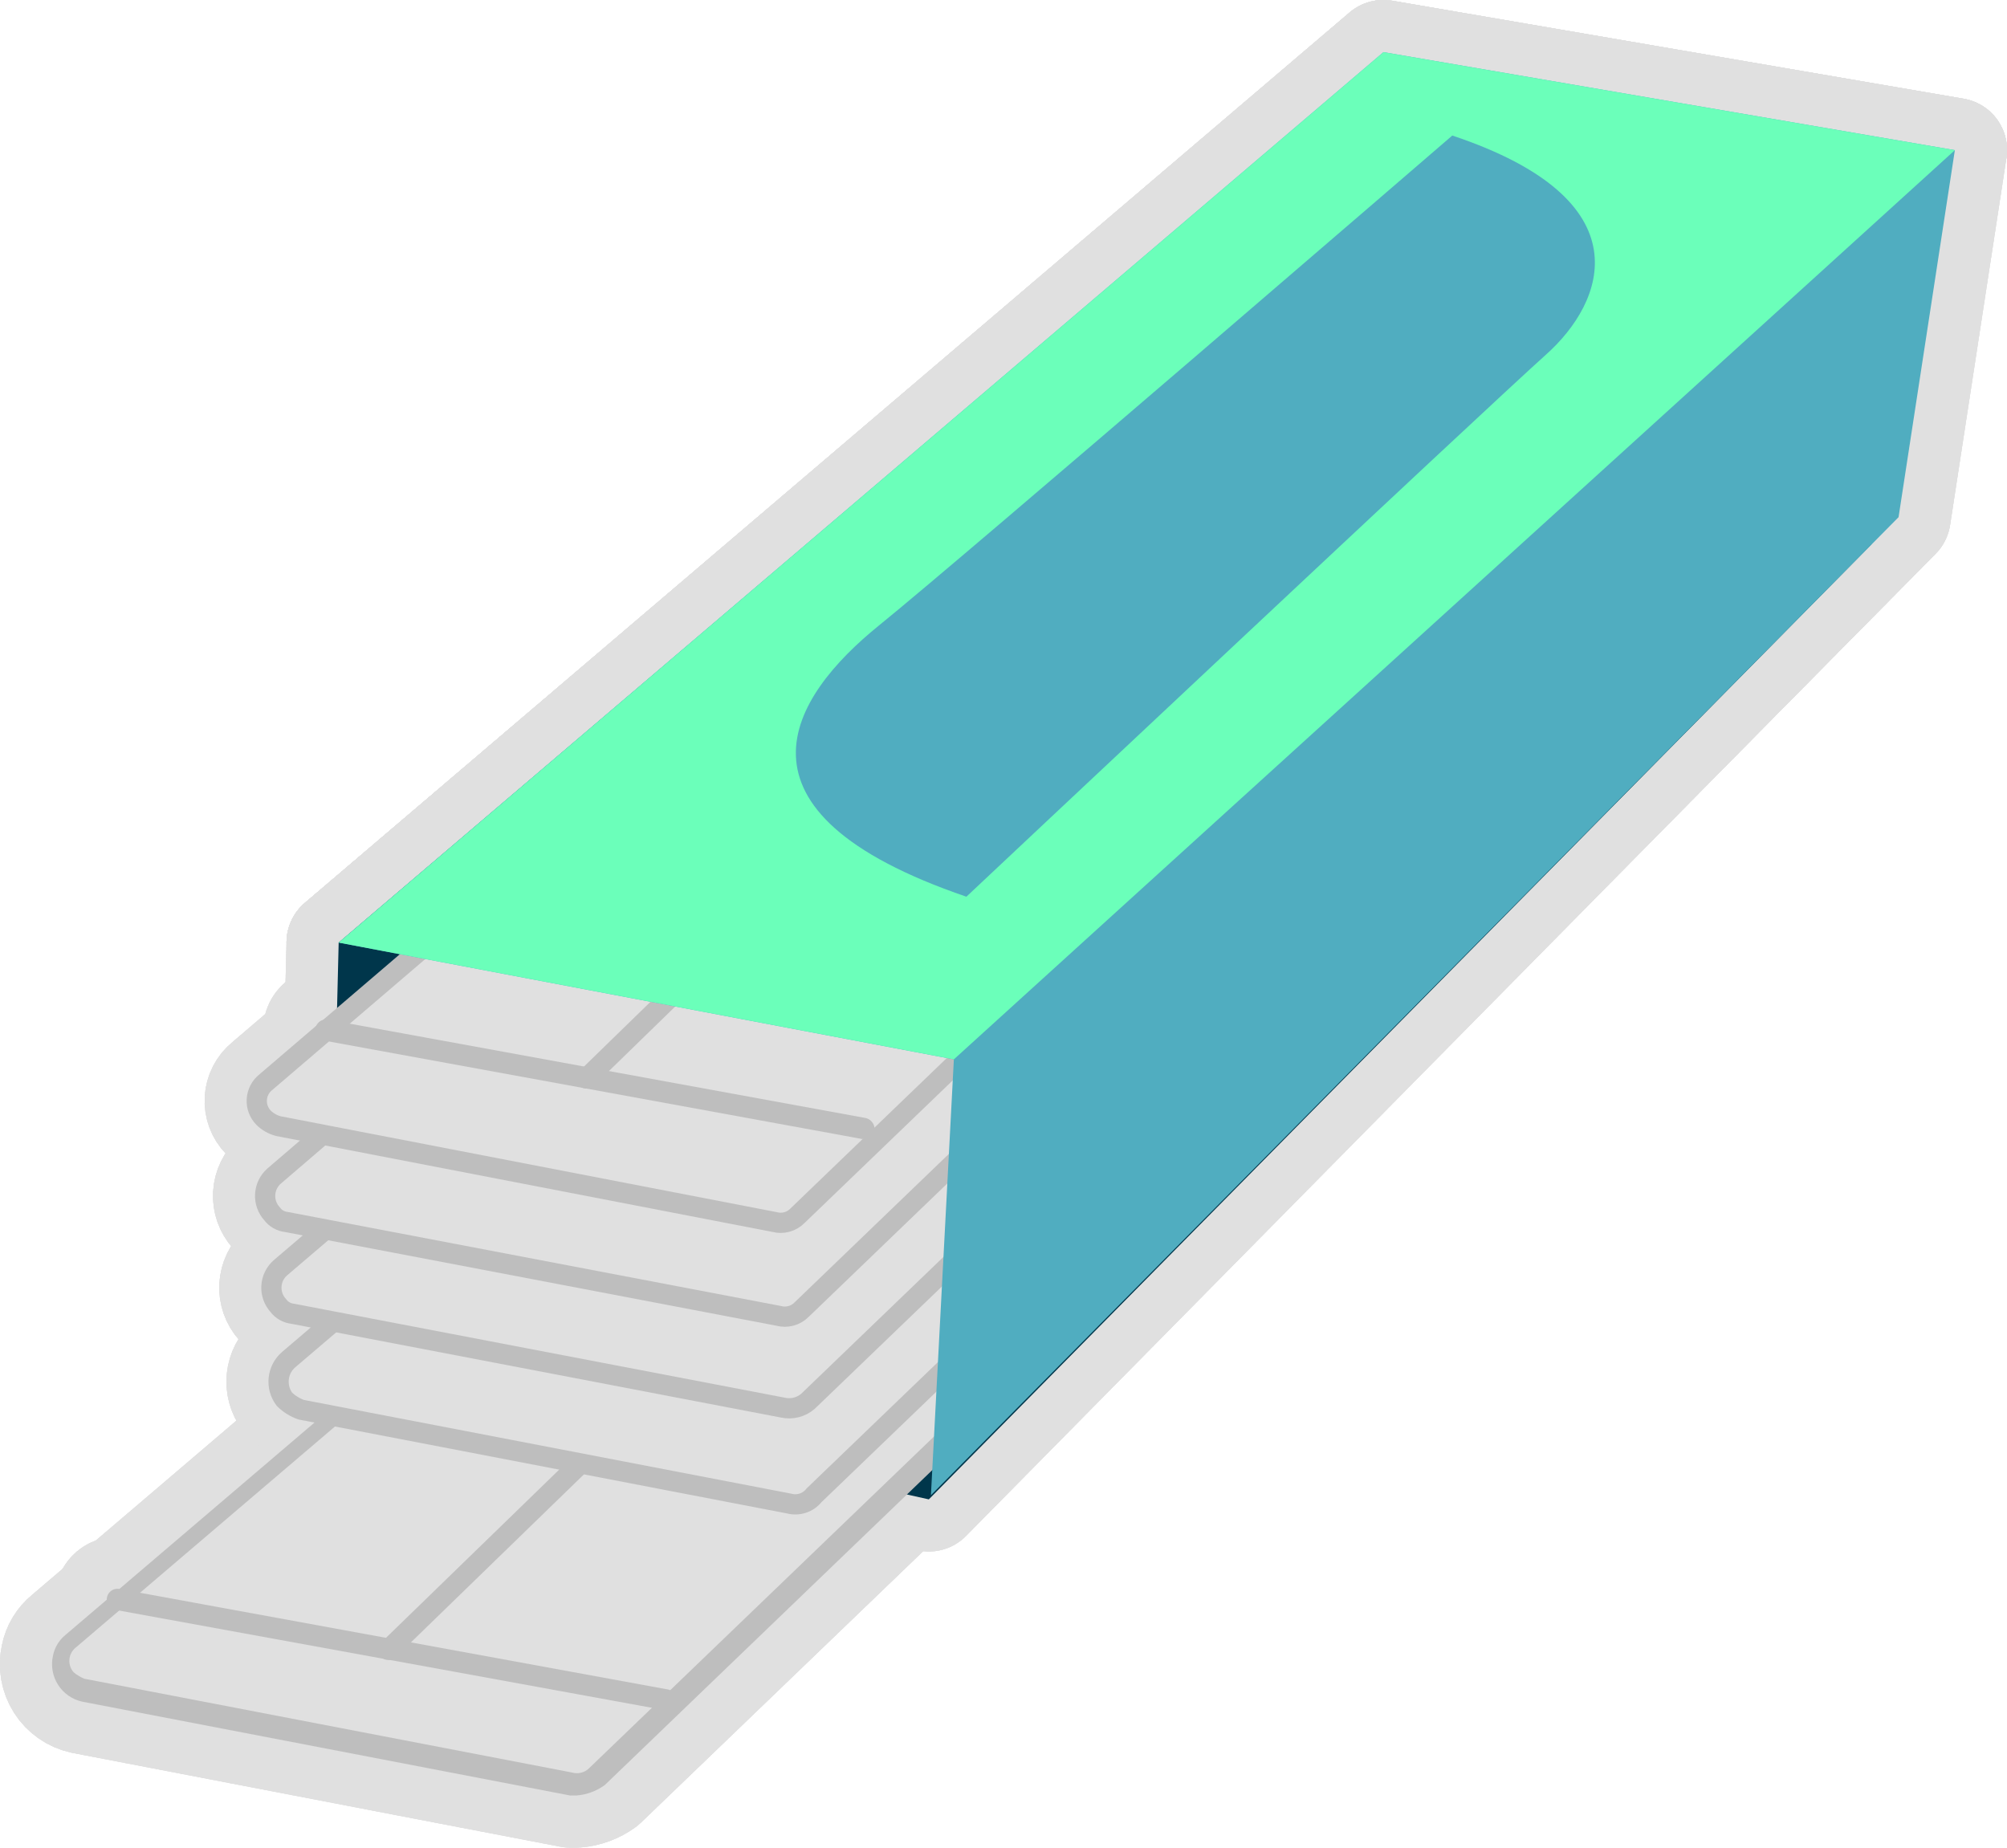
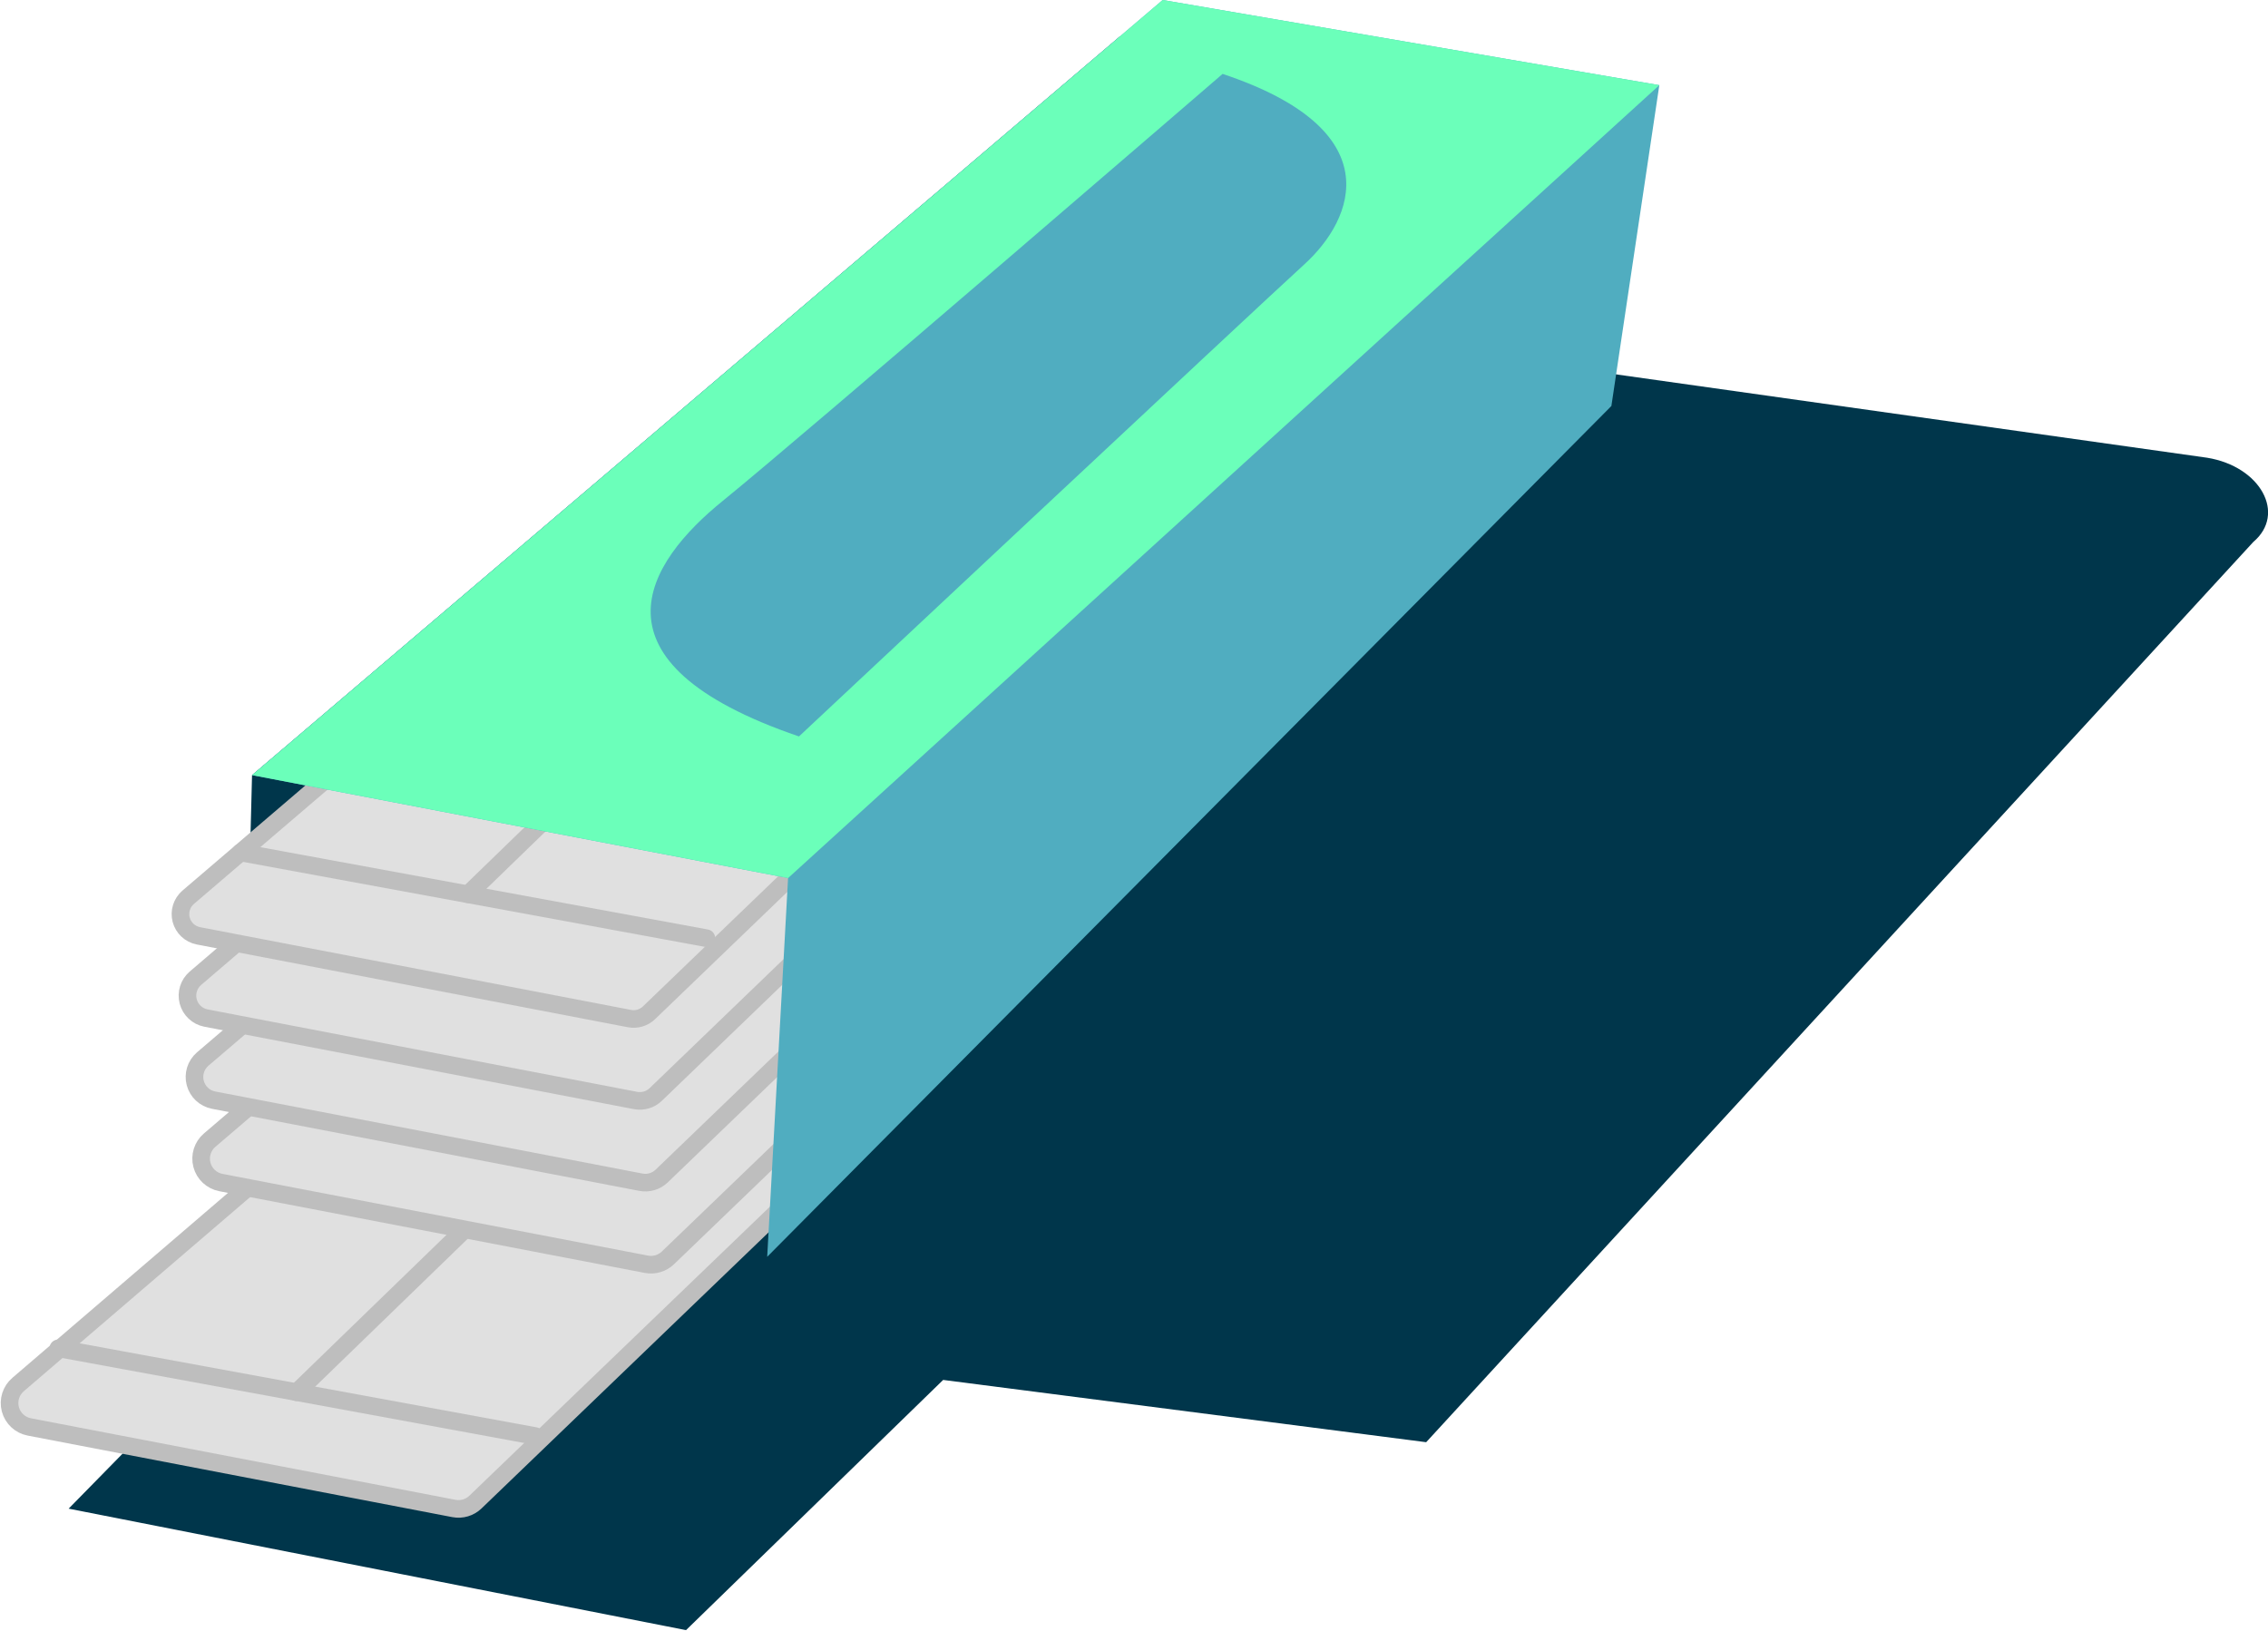
- <svg xmlns="http://www.w3.org/2000/svg" viewBox="0 0 96.24 88.6">
+ <svg xmlns="http://www.w3.org/2000/svg" viewBox="0 0 124.9 89.78">
  <defs>
-     <style>.cls-1{fill:none;stroke:#e0e0e0;stroke-linecap:round;stroke-linejoin:round;stroke-width:5px;}.cls-2{fill:#00364b;}.cls-3,.cls-5{fill:#e0e0e0;}.cls-4{fill:#bebebe;}.cls-5{stroke:#bebebe;stroke-miterlimit:10;stroke-width:0.97px;}.cls-6{fill:#50adc0;}.cls-7{fill:#6bffba;}</style>
+     <style>.cls-1{fill:#00364b;}.cls-2{fill:#e0e0e0;}.cls-2,.cls-3{stroke:#bebebe;stroke-miterlimit:10;stroke-width:0.97px;}.cls-3{fill:none;stroke-linecap:round;}.cls-4{fill:#50adc0;}.cls-5{fill:#6bffba;}</style>
  </defs>
  <g id="圖層_2" data-name="圖層 2">
-     <g id="圖層_1-2" data-name="圖層 1">
-       <polygon class="cls-1" points="16.24 45.2 15.74 65.5 44.54 71.9 89.74 26.1 92.84 10 64.04 4.5 16.24 45.2" />
-       <polygon class="cls-1" points="16.24 45.2 15.74 65.5 44.54 71.9 89.74 26.1 92.84 10 64.04 4.5 16.24 45.2" />
-       <polygon class="cls-1" points="16.24 45.2 15.74 65.5 44.54 71.9 89.74 26.1 92.84 10 64.04 4.5 16.24 45.2" />
-       <path class="cls-1" d="M26.34,59,3.24,78.7A1.4,1.4,0,0,0,3,80.6a2.18,2.18,0,0,0,.8.5l23.4,4.5a1.15,1.15,0,0,0,1.2-.4l20.9-20.1a1.39,1.39,0,0,0,0-1.9,1.61,1.61,0,0,0-.7-.4l-21.3-4.1A1.07,1.07,0,0,0,26.34,59Z" />
-       <path class="cls-1" d="M27.64,86.1h-.3L3.94,81.6a1.84,1.84,0,0,1-1.4-2.2,1.7,1.7,0,0,1,.6-1l23.1-19.7a1.67,1.67,0,0,1,1.5-.4L49,62.4a1.79,1.79,0,0,1,1.4,2.1,3.13,3.13,0,0,1-.5,1L29,85.6A2.66,2.66,0,0,1,27.64,86.1Zm-.4-27a.76.76,0,0,0-.5.2L3.64,79a.82.82,0,0,0-.1,1.2,2.19,2.19,0,0,0,.5.3L27.44,85a.83.83,0,0,0,.8-.2l20.9-20.1a.82.82,0,0,0,0-1.2,2.19,2.19,0,0,0-.5-.3l-21.3-4.1Z" />
-       <path class="cls-1" d="M26.34,59,3.24,78.7A1.4,1.4,0,0,0,3,80.6a2.18,2.18,0,0,0,.8.5l23.4,4.5a1.15,1.15,0,0,0,1.2-.4l20.9-20.1a1.39,1.39,0,0,0,0-1.9,1.61,1.61,0,0,0-.7-.4l-21.3-4.1A1.07,1.07,0,0,0,26.34,59Z" />
-       <path class="cls-1" d="M27.64,86.1h-.3L3.94,81.6a1.84,1.84,0,0,1-1.4-2.2,1.7,1.7,0,0,1,.6-1l23.1-19.7a1.67,1.67,0,0,1,1.5-.4L49,62.4a1.79,1.79,0,0,1,1.4,2.1,3.13,3.13,0,0,1-.5,1L29,85.6A2.66,2.66,0,0,1,27.64,86.1Zm-.4-27a.76.76,0,0,0-.5.2L3.64,79a.82.82,0,0,0-.1,1.2,2.19,2.19,0,0,0,.5.3L27.44,85a.83.83,0,0,0,.8-.2l20.9-20.1a.82.82,0,0,0,0-1.2,2.19,2.19,0,0,0-.5-.3l-21.3-4.1Z" />
-       <path class="cls-1" d="M26.34,59,3.24,78.7A1.4,1.4,0,0,0,3,80.6a2.18,2.18,0,0,0,.8.5l23.4,4.5a1.15,1.15,0,0,0,1.2-.4l20.9-20.1a1.39,1.39,0,0,0,0-1.9,1.61,1.61,0,0,0-.7-.4l-21.3-4.1A1.07,1.07,0,0,0,26.34,59Z" />
-       <path class="cls-1" d="M27.64,86.1h-.3L3.94,81.6a1.84,1.84,0,0,1-1.4-2.2,1.7,1.7,0,0,1,.6-1l23.1-19.7a1.67,1.67,0,0,1,1.5-.4L49,62.4a1.79,1.79,0,0,1,1.4,2.1,3.13,3.13,0,0,1-.5,1L29,85.6A2.66,2.66,0,0,1,27.64,86.1Zm-.4-27a.76.76,0,0,0-.5.2L3.64,79a.82.82,0,0,0-.1,1.2,2.19,2.19,0,0,0,.5.3L27.44,85a.83.83,0,0,0,.8-.2l20.9-20.1a.82.82,0,0,0,0-1.2,2.19,2.19,0,0,0-.5-.3l-21.3-4.1Z" />
-       <path class="cls-1" d="M18.64,79.6a.47.47,0,0,1-.5-.5c0-.1.1-.2.1-.3L35.54,62a.5.5,0,1,1,.8.6l-.1.1L18.94,79.5C18.94,79.6,18.74,79.6,18.64,79.6Z" />
-       <path class="cls-1" d="M31.84,82h0L5.54,77.2a.51.51,0,1,1,.2-1L31.94,81a.54.54,0,0,1,.5.5C32.44,81.7,32,82.1,31.84,82Z" />
-       <path class="cls-1" d="M18.64,79.6a.47.47,0,0,1-.5-.5c0-.1.1-.2.1-.3L35.54,62a.5.5,0,1,1,.8.6l-.1.1L18.94,79.5C18.94,79.6,18.74,79.6,18.64,79.6Z" />
-       <path class="cls-1" d="M31.84,82h0L5.54,77.2a.51.51,0,1,1,.2-1L31.94,81a.54.54,0,0,1,.5.5C32.44,81.7,32,82.1,31.84,82Z" />
-       <path class="cls-1" d="M18.64,79.6a.47.47,0,0,1-.5-.5c0-.1.1-.2.1-.3L35.54,62a.5.5,0,1,1,.8.6l-.1.1L18.94,79.5C18.94,79.6,18.74,79.6,18.64,79.6Z" />
-       <path class="cls-1" d="M31.84,82h0L5.54,77.2a.51.51,0,1,1,.2-1L31.94,81a.54.54,0,0,1,.5.5C32.44,81.7,32,82.1,31.84,82Z" />
-       <path class="cls-1" d="M36.94,45.5,13.84,65.2a1.4,1.4,0,0,0-.2,1.9,2.18,2.18,0,0,0,.8.5l23.4,4.5a1.15,1.15,0,0,0,1.2-.4l20.9-20.1a1.39,1.39,0,0,0,0-1.9,1.61,1.61,0,0,0-.7-.4l-21.3-4.1A2.23,2.23,0,0,0,36.94,45.5Z" />
-       <path class="cls-1" d="M36.64,41,13.44,60.8a1.27,1.27,0,0,0-.1,1.8,1,1,0,0,0,.7.4l23.5,4.5a1.38,1.38,0,0,0,1.2-.3l21-20.2a1.27,1.27,0,0,0,0-1.8,1.61,1.61,0,0,0-.7-.4l-21.4-4.1A1.31,1.31,0,0,0,36.64,41Z" />
-       <path class="cls-1" d="M36.34,36.5,13.14,56.4a1.27,1.27,0,0,0-.1,1.8,1,1,0,0,0,.7.4l23.6,4.5a1.13,1.13,0,0,0,1.1-.3l21.1-20.3a1.27,1.27,0,0,0,0-1.8,1.61,1.61,0,0,0-.7-.4l-21.5-4.1A1,1,0,0,0,36.34,36.5Z" />
-       <path class="cls-1" d="M36,32,12.74,51.9a1.15,1.15,0,0,0-.1,1.7,1.61,1.61,0,0,0,.7.4l23.8,4.6a1.13,1.13,0,0,0,1.1-.3l21.2-20.4a1.15,1.15,0,0,0,0-1.7.86.86,0,0,0-.6-.3l-21.6-4.1A1,1,0,0,0,36,32Z" />
-       <path class="cls-1" d="M36.94,45.5,13.84,65.2a1.4,1.4,0,0,0-.2,1.9,2.18,2.18,0,0,0,.8.5l23.4,4.5a1.15,1.15,0,0,0,1.2-.4l20.9-20.1a1.39,1.39,0,0,0,0-1.9,1.61,1.61,0,0,0-.7-.4l-21.3-4.1A2.23,2.23,0,0,0,36.94,45.5Z" />
-       <path class="cls-1" d="M36.64,41,13.44,60.8a1.27,1.27,0,0,0-.1,1.8,1,1,0,0,0,.7.4l23.5,4.5a1.38,1.38,0,0,0,1.2-.3l21-20.2a1.27,1.27,0,0,0,0-1.8,1.61,1.61,0,0,0-.7-.4l-21.4-4.1A1.31,1.31,0,0,0,36.64,41Z" />
-       <path class="cls-1" d="M36.34,36.5,13.14,56.4a1.27,1.27,0,0,0-.1,1.8,1,1,0,0,0,.7.4l23.6,4.5a1.13,1.13,0,0,0,1.1-.3l21.1-20.3a1.27,1.27,0,0,0,0-1.8,1.61,1.61,0,0,0-.7-.4l-21.5-4.1A1,1,0,0,0,36.34,36.5Z" />
-       <path class="cls-1" d="M36,32,12.74,51.9a1.15,1.15,0,0,0-.1,1.7,1.61,1.61,0,0,0,.7.4l23.8,4.6a1.13,1.13,0,0,0,1.1-.3l21.2-20.4a1.15,1.15,0,0,0,0-1.7.86.86,0,0,0-.6-.3l-21.6-4.1A1,1,0,0,0,36,32Z" />
-       <path class="cls-1" d="M36.94,45.5,13.84,65.2a1.4,1.4,0,0,0-.2,1.9,2.18,2.18,0,0,0,.8.5l23.4,4.5a1.15,1.15,0,0,0,1.2-.4l20.9-20.1a1.39,1.39,0,0,0,0-1.9,1.61,1.61,0,0,0-.7-.4l-21.3-4.1A2.23,2.23,0,0,0,36.94,45.5Z" />
-       <path class="cls-1" d="M36.64,41,13.44,60.8a1.27,1.27,0,0,0-.1,1.8,1,1,0,0,0,.7.4l23.5,4.5a1.38,1.38,0,0,0,1.2-.3l21-20.2a1.27,1.27,0,0,0,0-1.8,1.61,1.61,0,0,0-.7-.4l-21.4-4.1A1.31,1.31,0,0,0,36.64,41Z" />
-       <path class="cls-1" d="M36.34,36.5,13.14,56.4a1.27,1.27,0,0,0-.1,1.8,1,1,0,0,0,.7.4l23.6,4.5a1.13,1.13,0,0,0,1.1-.3l21.1-20.3a1.27,1.27,0,0,0,0-1.8,1.61,1.61,0,0,0-.7-.4l-21.5-4.1A1,1,0,0,0,36.34,36.5Z" />
-       <path class="cls-1" d="M36,32,12.74,51.9a1.15,1.15,0,0,0-.1,1.7,1.61,1.61,0,0,0,.7.4l23.8,4.6a1.13,1.13,0,0,0,1.1-.3l21.2-20.4a1.15,1.15,0,0,0,0-1.7.86.86,0,0,0-.6-.3l-21.6-4.1A1,1,0,0,0,36,32Z" />
-       <path class="cls-1" d="M28.14,52.2a.47.47,0,0,1-.5-.5c0-.1.1-.2.1-.3L45,34.6a.5.5,0,1,1,.8.6l-.1.1L28.44,52.1A.37.37,0,0,1,28.14,52.2Z" />
-       <path class="cls-1" d="M41.24,54.6h0l-25.7-4.7a.51.51,0,1,1,.2-1h0l25.7,4.7a.56.56,0,0,1,.5.6C41.74,54.4,41.54,54.7,41.24,54.6Z" />
-       <path class="cls-1" d="M28.14,52.2a.47.47,0,0,1-.5-.5c0-.1.1-.2.1-.3L45,34.6a.5.5,0,1,1,.8.6l-.1.1L28.44,52.1A.37.37,0,0,1,28.14,52.2Z" />
-       <path class="cls-1" d="M41.24,54.6h0l-25.7-4.7a.51.51,0,1,1,.2-1h0l25.7,4.7a.56.56,0,0,1,.5.6C41.74,54.4,41.54,54.7,41.24,54.6Z" />
-       <path class="cls-1" d="M28.14,52.2a.47.47,0,0,1-.5-.5c0-.1.1-.2.1-.3L45,34.6a.5.5,0,1,1,.8.6l-.1.1L28.44,52.1A.37.37,0,0,1,28.14,52.2Z" />
-       <path class="cls-1" d="M41.24,54.6h0l-25.7-4.7a.51.51,0,1,1,.2-1h0l25.7,4.7a.56.56,0,0,1,.5.6C41.74,54.4,41.54,54.7,41.24,54.6Z" />
-       <polygon class="cls-1" points="16.24 45.2 45.74 50.8 44.64 71.7 91.04 24.8 93.74 7.2 66.34 2.5 16.24 45.2" />
-       <polygon class="cls-1" points="16.24 45.2 45.74 50.8 44.64 71.7 91.04 24.8 93.74 7.2 66.34 2.5 16.24 45.2" />
-       <polygon class="cls-1" points="16.24 45.2 45.74 50.8 44.64 71.7 91.04 24.8 93.74 7.2 66.34 2.5 16.24 45.2" />
-       <polygon class="cls-1" points="16.24 45.2 45.74 50.8 93.74 7.2 66.34 2.5 16.24 45.2" />
-       <polygon class="cls-1" points="16.24 45.2 45.74 50.8 93.74 7.2 66.34 2.5 16.24 45.2" />
-       <polygon class="cls-1" points="16.24 45.2 45.74 50.8 93.74 7.2 66.34 2.5 16.24 45.2" />
-       <path class="cls-1" d="M69.64,6.5S46.34,26.6,42.14,30s-7.8,8.9,4.2,13c0,0,25-23.5,27.8-26S78.94,9.6,69.64,6.5Z" />
-       <path class="cls-1" d="M69.64,6.5S46.34,26.6,42.14,30s-7.8,8.9,4.2,13c0,0,25-23.5,27.8-26S78.94,9.6,69.64,6.5Z" />
-       <path class="cls-1" d="M69.64,6.5S46.34,26.6,42.14,30s-7.8,8.9,4.2,13c0,0,25-23.5,27.8-26S78.94,9.6,69.64,6.5Z" />
-       <polygon class="cls-2" points="16.24 45.2 15.74 65.5 44.54 71.9 89.74 26.1 92.84 10 64.04 4.5 16.24 45.2" />
-       <path class="cls-3" d="M26.34,59,3.24,78.7A1.4,1.4,0,0,0,3,80.6a2.18,2.18,0,0,0,.8.5l23.4,4.5a1.15,1.15,0,0,0,1.2-.4l20.9-20.1a1.39,1.39,0,0,0,0-1.9,1.61,1.61,0,0,0-.7-.4l-21.3-4.1A1.07,1.07,0,0,0,26.34,59Z" />
-       <path class="cls-4" d="M27.64,86.1h-.3L3.94,81.6a1.84,1.84,0,0,1-1.4-2.2,1.7,1.7,0,0,1,.6-1l23.1-19.7a1.67,1.67,0,0,1,1.5-.4L49,62.4a1.79,1.79,0,0,1,1.4,2.1,3.13,3.13,0,0,1-.5,1L29,85.6A2.66,2.66,0,0,1,27.64,86.1Zm-.4-27a.76.76,0,0,0-.5.2L3.64,79a.82.82,0,0,0-.1,1.2,2.19,2.19,0,0,0,.5.3L27.44,85a.83.83,0,0,0,.8-.2l20.9-20.1a.82.82,0,0,0,0-1.2,2.19,2.19,0,0,0-.5-.3l-21.3-4.1Z" />
-       <path class="cls-4" d="M18.64,79.6a.47.47,0,0,1-.5-.5c0-.1.1-.2.1-.3L35.54,62a.5.5,0,1,1,.8.6l-.1.1L18.94,79.5C18.94,79.6,18.74,79.6,18.64,79.6Z" />
-       <path class="cls-4" d="M31.84,82h0L5.54,77.2a.51.51,0,1,1,.2-1L31.94,81a.54.54,0,0,1,.5.5C32.44,81.7,32,82.1,31.84,82Z" />
-       <path class="cls-5" d="M36.94,45.5,13.84,65.2a1.4,1.4,0,0,0-.2,1.9,2.18,2.18,0,0,0,.8.5l23.4,4.5a1.15,1.15,0,0,0,1.2-.4l20.9-20.1a1.39,1.39,0,0,0,0-1.9,1.61,1.61,0,0,0-.7-.4l-21.3-4.1A2.23,2.23,0,0,0,36.94,45.5Z" />
-       <path class="cls-5" d="M36.64,41,13.44,60.8a1.27,1.27,0,0,0-.1,1.8,1,1,0,0,0,.7.4l23.5,4.5a1.38,1.38,0,0,0,1.2-.3l21-20.2a1.27,1.27,0,0,0,0-1.8,1.61,1.61,0,0,0-.7-.4l-21.4-4.1A1.31,1.31,0,0,0,36.64,41Z" />
-       <path class="cls-5" d="M36.34,36.5,13.14,56.4a1.27,1.27,0,0,0-.1,1.8,1,1,0,0,0,.7.4l23.6,4.5a1.13,1.13,0,0,0,1.1-.3l21.1-20.3a1.27,1.27,0,0,0,0-1.8,1.61,1.61,0,0,0-.7-.4l-21.5-4.1A1,1,0,0,0,36.34,36.5Z" />
-       <path class="cls-5" d="M36,32,12.74,51.9a1.15,1.15,0,0,0-.1,1.7,1.61,1.61,0,0,0,.7.4l23.8,4.6a1.13,1.13,0,0,0,1.1-.3l21.2-20.4a1.15,1.15,0,0,0,0-1.7.86.86,0,0,0-.6-.3l-21.6-4.1A1,1,0,0,0,36,32Z" />
-       <path class="cls-4" d="M28.14,52.2a.47.47,0,0,1-.5-.5c0-.1.1-.2.1-.3L45,34.6a.5.5,0,1,1,.8.6l-.1.1L28.44,52.1A.37.37,0,0,1,28.14,52.2Z" />
-       <path class="cls-4" d="M41.24,54.6h0l-25.7-4.7a.51.51,0,1,1,.2-1h0l25.7,4.7a.56.56,0,0,1,.5.6C41.74,54.4,41.54,54.7,41.24,54.6Z" />
-       <polygon class="cls-6" points="16.24 45.2 45.74 50.8 44.64 71.7 91.04 24.8 93.74 7.2 66.34 2.5 16.24 45.2" />
-       <polygon class="cls-7" points="16.24 45.2 45.74 50.8 93.74 7.2 66.34 2.5 16.24 45.2" />
-       <path class="cls-6" d="M69.64,6.5S46.34,26.6,42.14,30s-7.8,8.9,4.2,13c0,0,25-23.5,27.8-26S78.94,9.6,69.64,6.5Z" />
+     <g id="content">
+       <path class="cls-1" d="M67.95,17.65l53.6,7.56c2.94.48,4.37,3.09,2.54,4.64L78.54,79.43,51.94,76,37.78,89.78l-34-6.69Z" />
+       <polygon class="cls-1" points="13.88 42.69 13.36 63.06 42.21 69.43 87.43 23.63 90.52 7.53 61.68 2 13.88 42.69" />
+       <path class="cls-2" d="M24,56.52,1,76.25a1.34,1.34,0,0,0,.62,2.34L25,83.08a1.34,1.34,0,0,0,1.18-.35L47.12,62.59a1.34,1.34,0,0,0-.68-2.28L25.15,56.22A1.34,1.34,0,0,0,24,56.52Z" />
+       <line class="cls-3" x1="16.34" y1="76.68" x2="33.67" y2="59.88" />
+       <line class="cls-3" x1="3.21" y1="74.26" x2="29.47" y2="79.09" />
+       <path class="cls-2" d="M34.62,43.07,11.55,62.79a1.34,1.34,0,0,0,.62,2.34l23.43,4.5a1.34,1.34,0,0,0,1.18-.35L57.71,49.14A1.34,1.34,0,0,0,57,46.86L35.75,42.77A1.34,1.34,0,0,0,34.62,43.07Z" />
+       <path class="cls-2" d="M34.31,38.54,11.16,58.33a1.3,1.3,0,0,0,.6,2.26l23.53,4.52a1.3,1.3,0,0,0,1.15-.34l21-20.21a1.3,1.3,0,0,0-.66-2.21L35.4,38.25A1.3,1.3,0,0,0,34.31,38.54Z" />
+       <path class="cls-2" d="M34,34,10.76,53.88a1.26,1.26,0,0,0,.58,2.19L35,60.61a1.26,1.26,0,0,0,1.11-.33L57.17,40a1.26,1.26,0,0,0-.63-2.14L35,33.73A1.26,1.26,0,0,0,34,34Z" />
+       <path class="cls-2" d="M33.67,29.48,10.36,49.42a1.22,1.22,0,0,0,.56,2.12L34.67,56.1a1.22,1.22,0,0,0,1.07-.32L56.89,35.43a1.22,1.22,0,0,0-.61-2.07L34.69,29.21A1.22,1.22,0,0,0,33.67,29.48Z" />
+       <line class="cls-3" x1="25.78" y1="49.25" x2="43.11" y2="32.45" />
+       <line class="cls-3" x1="13.25" y1="46.95" x2="38.9" y2="51.67" />
+       <polygon class="cls-4" points="13.88 42.69 43.4 48.36 42.25 69.22 88.74 22.36 91.38 4.69 64.03 0 13.88 42.69" />
+       <polygon class="cls-5" points="13.88 42.69 43.4 48.36 91.38 4.69 64.03 0 13.88 42.69" />
+       <path class="cls-4" d="M67.33,4.07S44,24.19,39.81,27.58,32,36.46,44,40.56c0,0,25.05-23.47,27.83-26S76.57,7.15,67.33,4.07Z" />
    </g>
  </g>
</svg>
